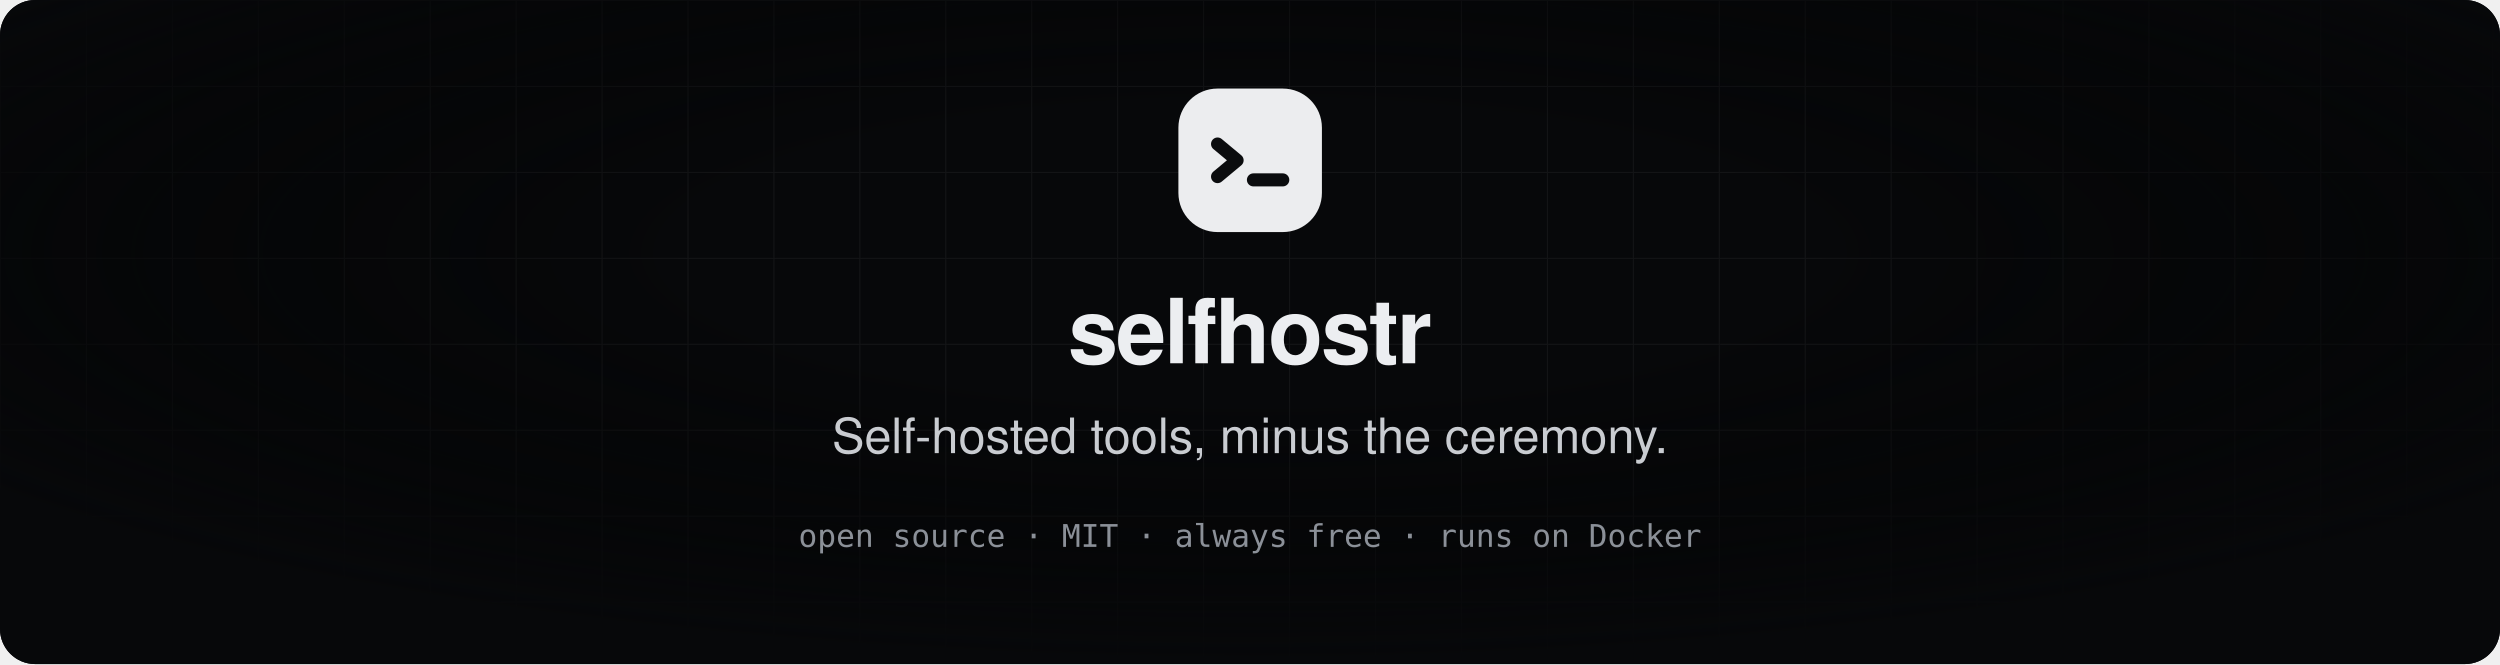
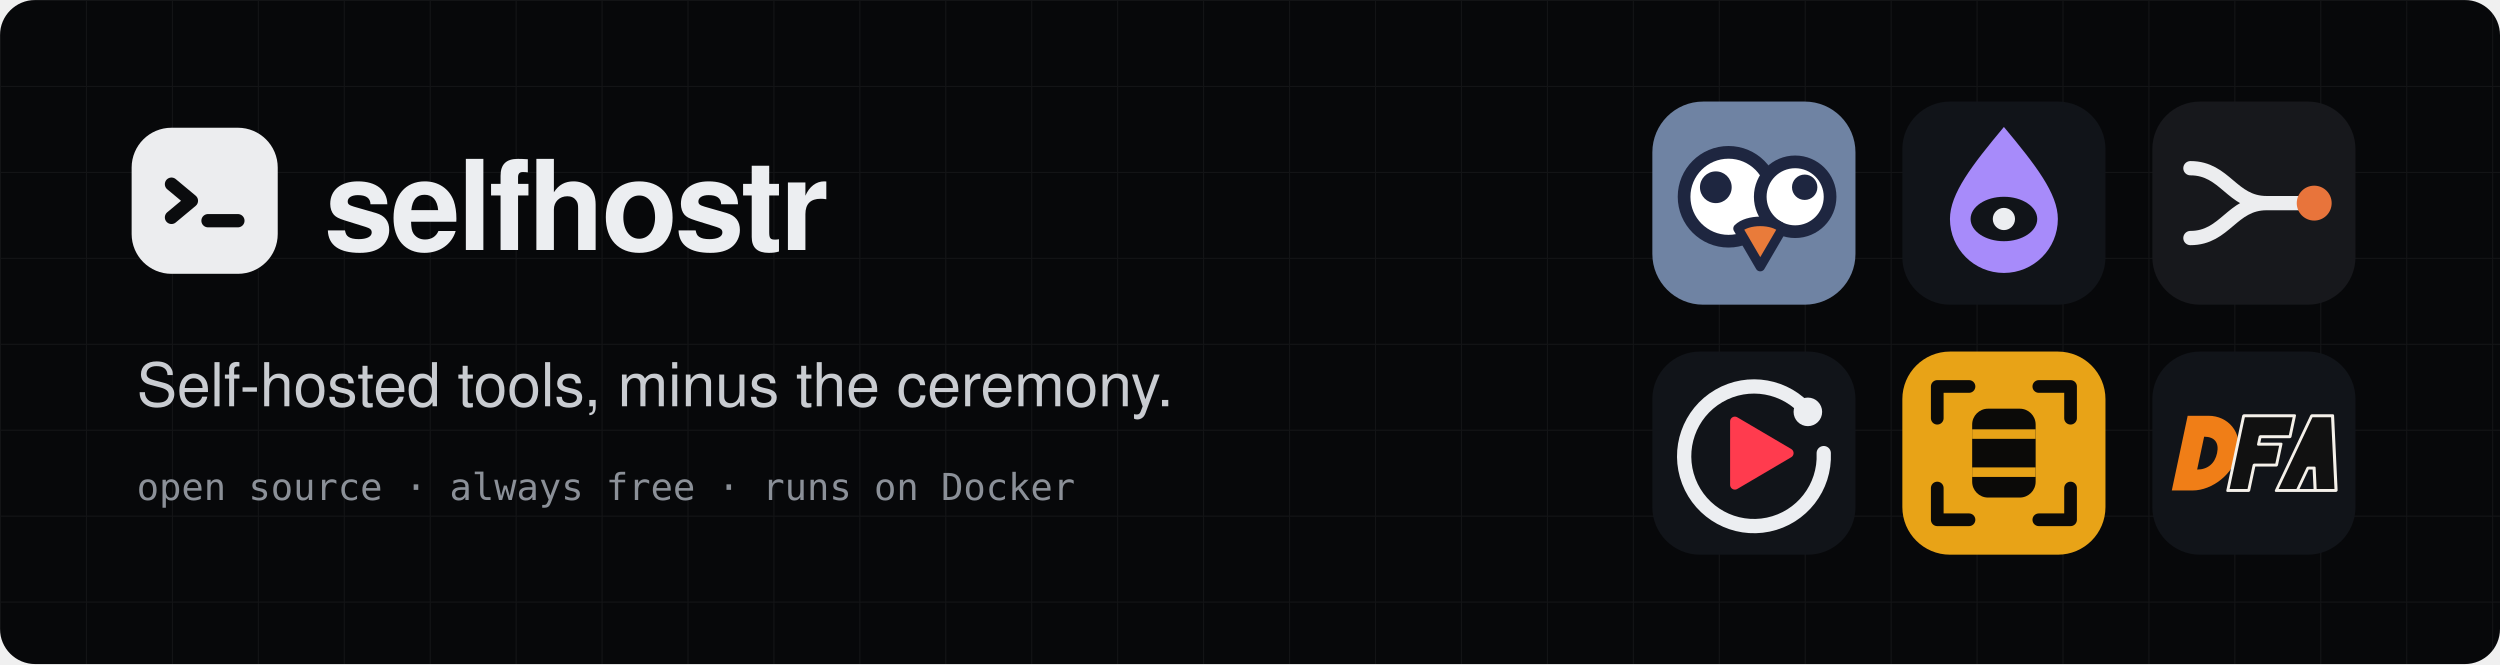
<svg xmlns="http://www.w3.org/2000/svg" viewBox="0 0 1280 340" role="img" aria-label="selfhostr: self-hosted tools, minus the ceremony">
  <defs>
    <pattern id="g" width="44" height="44" patternUnits="userSpaceOnUse">
      <path d="M44 0H0V44" fill="none" stroke="#ffffff" stroke-opacity=".05" />
    </pattern>
-     <radialGradient id="f" cx="50%" cy="38%" r="62%">
-       <stop offset="35%" stop-color="#000" stop-opacity="0" />
-       <stop offset="100%" stop-color="#07080a" />
-     </radialGradient>
  </defs>
  <rect width="1280" height="340" rx="18" fill="#07080a" />
  <rect width="1280" height="340" rx="18" fill="url(#g)" />
-   <rect width="1280" height="340" rx="18" fill="url(#f)" />
-   <g transform="translate(600 42) scale(3.34)">
+   <g transform="translate(64 62) scale(3.4)">
    <rect x="1" y="1" width="22" height="22" rx="6" fill="#ecedef" />
    <path d="M7 9.5 10 12l-3 2.5M12.5 15H17" fill="none" stroke="#0b0c0e" stroke-width="2" stroke-linecap="round" stroke-linejoin="round" />
  </g>
-   <text x="640" y="186" text-anchor="middle" fill="#eceef1" font-family="-apple-system,BlinkMacSystemFont,'Segoe UI',Helvetica,Arial,sans-serif" font-size="46" font-weight="600" letter-spacing="-1">selfhostr</text>
-   <text x="640" y="232" text-anchor="middle" fill="#c9ccd1" font-family="-apple-system,BlinkMacSystemFont,'Segoe UI',Helvetica,Arial,sans-serif" font-size="25">Self-hosted tools, minus the ceremony.</text>
-   <text x="640" y="280" text-anchor="middle" fill="#8b9098" font-family="ui-monospace,SFMono-Regular,Menlo,Consolas,monospace" font-size="16">open source · MIT · always free · runs on Docker</text>
+   <text x="166" y="128" fill="#eceef1" font-family="-apple-system,BlinkMacSystemFont,'Segoe UI',Helvetica,Arial,sans-serif" font-size="64" font-weight="600" letter-spacing="-1.5">selfhostr</text>
+   <text x="70" y="208" fill="#c9ccd1" font-family="-apple-system,BlinkMacSystemFont,'Segoe UI',Helvetica,Arial,sans-serif" font-size="31">Self-hosted tools, minus the ceremony.</text>
+   <text x="70" y="256" fill="#8b9098" font-family="ui-monospace,SFMono-Regular,Menlo,Consolas,monospace" font-size="19">open source · always free · runs on Docker</text>
+   <g transform="translate(846 52) scale(1.625)">
+     <rect width="64" height="64" rx="16" fill="#6f83a3" />
+     <circle cx="24" cy="30" r="14" fill="#fff" stroke="#1e2640" stroke-width="4" />
+     <circle cx="45" cy="30" r="11" fill="#fff" stroke="#1e2640" stroke-width="4" />
+     <circle cx="20" cy="27" r="5" fill="#1e2640" />
+     <circle cx="48" cy="27" r="4" fill="#1e2640" />
+     <path d="M27 40c3-3 11-3 14 0l-7 12z" fill="#e97b3a" stroke="#1e2640" stroke-width="3" stroke-linejoin="round" />
+   </g>
+   <g transform="translate(974 52) scale(1.625)">
+     <rect width="64" height="64" rx="15" fill="#111419" />
+     <path d="M32 8c10 12 17 21 17 29a17 17 0 0 1-34 0c0-8 7-17 17-29z" fill="#a78bfa" />
+     <ellipse cx="32" cy="37" rx="10.5" ry="7" fill="#111419" />
+     <circle cx="32" cy="37" r="3.5" fill="#eceef1" />
+   </g>
+   <g transform="translate(1102 52) scale(1.625)">
+     <rect width="64" height="64" rx="15" fill="#17181c" />
+     <path d="M12 21c11 0 13 11 24 11M12 43c11 0 13-11 24-11M36 32h10" fill="none" stroke="#ecedef" stroke-width="4.5" stroke-linecap="round" />
+     <circle cx="51" cy="32" r="5.5" fill="#e8743b" />
+   </g>
+   <g transform="translate(846 180) scale(1.625)">
+     <rect width="64" height="64" rx="15" fill="#111419" />
+     <path d="M26 22v20l17-10z" fill="#ff3b4e" stroke="#ff3b4e" stroke-width="3" stroke-linejoin="round" />
+     <path d="M49 19A22 22 0 1 0 54 32" fill="none" stroke="#eceef1" stroke-width="4.5" stroke-linecap="round" />
+     <circle cx="49" cy="19" r="4.5" fill="#eceef1" />
+   </g>
+   <g transform="translate(974 180) scale(1.625)">
+     <rect width="64" height="64" rx="15" fill="#e8a317" />
+     <path d="M11 21v-10h10M43 11h10v10M53 43v10H43M21 53H11V43" fill="none" stroke="#0b0a08" stroke-width="4" stroke-linecap="round" stroke-linejoin="round" />
+     <rect x="22" y="18" width="20" height="28" rx="5" fill="#0b0a08" />
+     <path d="M22 26h20M22 38h20" stroke="#e8a317" stroke-width="3" />
+   </g>
+   <g transform="translate(1102 180) scale(1.625)">
+     <rect width="64" height="64" rx="15" fill="#111419" />
+     <g transform="translate(32 32) scale(0.2353) translate(-88.7 -50)">
+       <g transform="skewX(-12)">
+         <path fill-rule="evenodd" fill="#F07E17" d="M0,0 H28 C54,0 78,22 78,50 C78,78 54,100 28,100 H0 Z M28,28 C42,28 50,36 50,50 C50,64 42,72 28,72 Z" />
+         <path transform="translate(75,0)" fill="#111111" stroke="#F5F1EA" stroke-width="4" stroke-linejoin="round" d="M0,0 H68 V28 H28 V38 H58 V66 H28 V100 H0 Z" />
+         <path transform="translate(140,0)" fill-rule="evenodd" fill="#111111" stroke="#F5F1EA" stroke-width="4" stroke-linejoin="round" d="M26,0 L54,0 L80,100 L0,100 Z M35.8,70 L44.2,70 L52,100 L28,100 Z" />
+       </g>
+     </g>
+   </g>
</svg>
